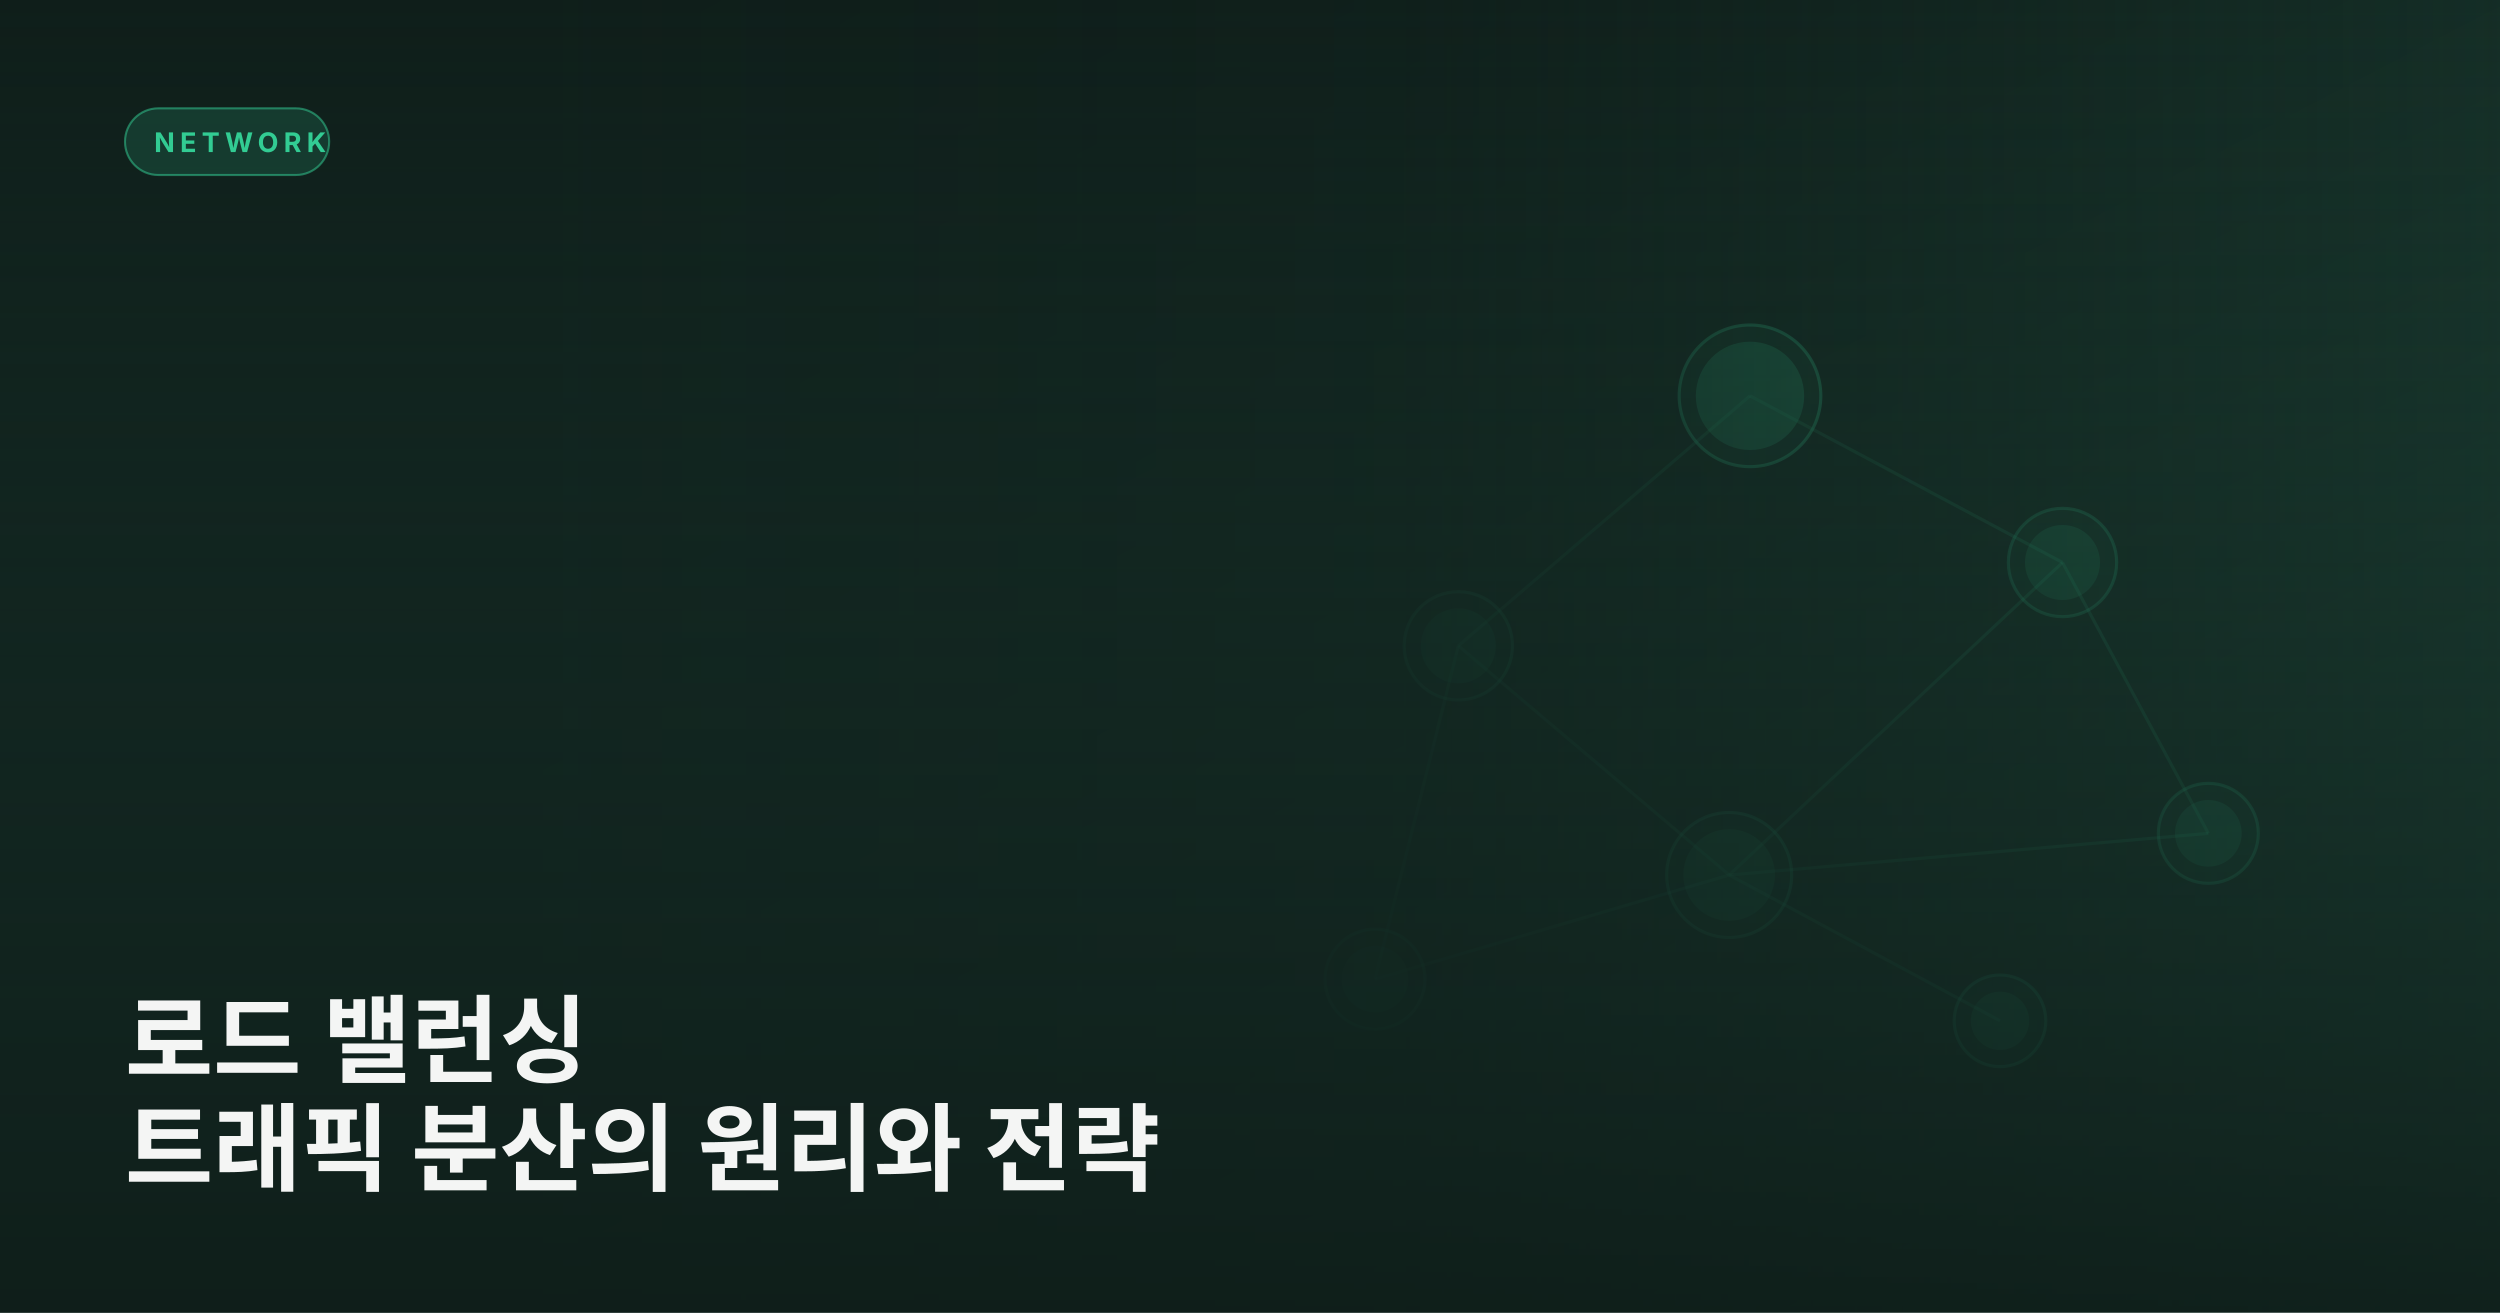
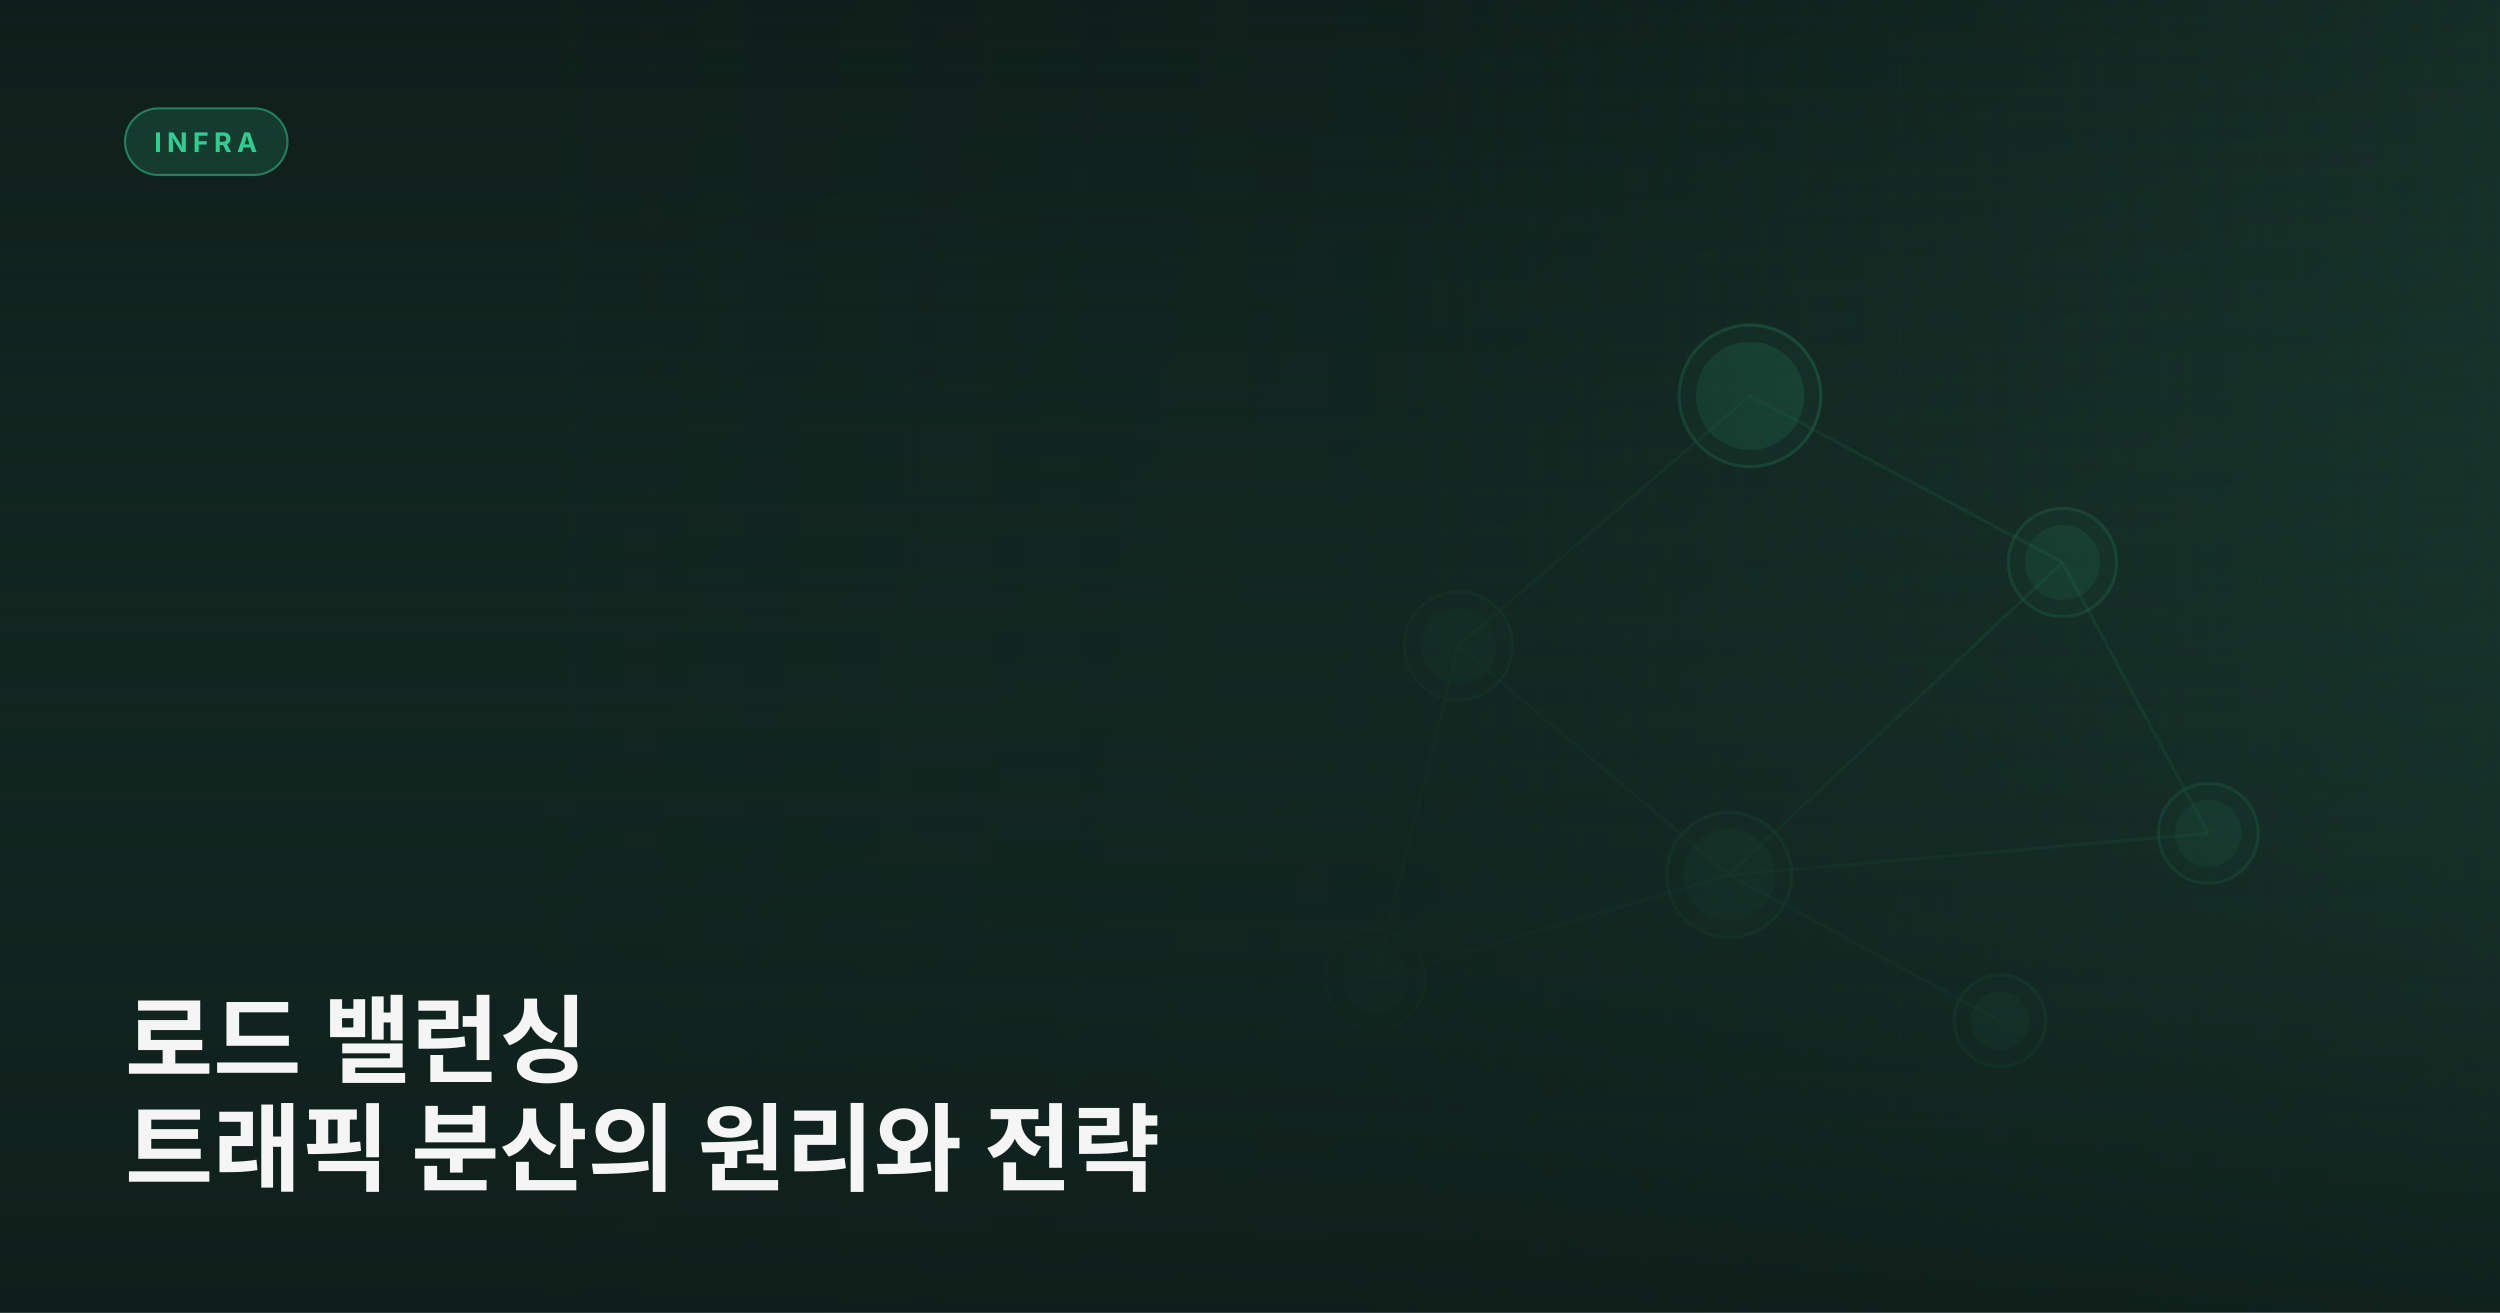
<svg xmlns="http://www.w3.org/2000/svg" width="1200" height="630" viewBox="0 0 1200 630">
  <defs>
    <linearGradient id="bg" x1="0%" y1="0%" x2="100%" y2="100%">
      <stop offset="0%" stop-color="#0f1e1a" />
      <stop offset="100%" stop-color="#1a3d32" />
    </linearGradient>
    <linearGradient id="lf" x1="100%" y1="0%" x2="20%" y2="0%">
      <stop offset="0%" stop-color="#0f1e1a" stop-opacity="0" />
      <stop offset="55%" stop-color="#0f1e1a" stop-opacity="0.82" />
      <stop offset="100%" stop-color="#0f1e1a" stop-opacity="1" />
    </linearGradient>
    <linearGradient id="bf" x1="0%" y1="0%" x2="0%" y2="100%">
      <stop offset="0%" stop-color="#1a3d32" stop-opacity="0" />
      <stop offset="100%" stop-color="#0f1e1a" stop-opacity="0.9" />
    </linearGradient>
  </defs>
  <rect width="1200" height="630" fill="url(#bg)" />
  <line x1="840" y1="190" x2="990" y2="270" stroke="#34d399" stroke-width="1.5" stroke-opacity="0.2" />
  <line x1="840" y1="190" x2="700" y2="310" stroke="#34d399" stroke-width="1.5" stroke-opacity="0.2" />
  <line x1="990" y1="270" x2="1060" y2="400" stroke="#34d399" stroke-width="1.5" stroke-opacity="0.2" />
  <line x1="990" y1="270" x2="830" y2="420" stroke="#34d399" stroke-width="1.5" stroke-opacity="0.2" />
  <line x1="700" y1="310" x2="830" y2="420" stroke="#34d399" stroke-width="1.5" stroke-opacity="0.2" />
  <line x1="1060" y1="400" x2="830" y2="420" stroke="#34d399" stroke-width="1.5" stroke-opacity="0.2" />
  <line x1="830" y1="420" x2="660" y2="470" stroke="#34d399" stroke-width="1.5" stroke-opacity="0.2" />
  <line x1="830" y1="420" x2="960" y2="490" stroke="#34d399" stroke-width="1.5" stroke-opacity="0.2" />
  <line x1="700" y1="310" x2="660" y2="470" stroke="#34d399" stroke-width="1.5" stroke-opacity="0.2" />
  <circle cx="840" cy="190" r="34" fill="#34d399" fill-opacity="0.1" stroke="#34d399" stroke-width="1.5" stroke-opacity="0.5" />
  <circle cx="840" cy="190" r="26" fill="#34d399" fill-opacity="0.35" />
  <circle cx="990" cy="270" r="26" fill="#34d399" fill-opacity="0.07" stroke="#34d399" stroke-width="1.5" stroke-opacity="0.3" />
  <circle cx="990" cy="270" r="18" fill="#34d399" fill-opacity="0.2" />
  <circle cx="700" cy="310" r="26" fill="#34d399" fill-opacity="0.07" stroke="#34d399" stroke-width="1.5" stroke-opacity="0.3" />
  <circle cx="700" cy="310" r="18" fill="#34d399" fill-opacity="0.2" />
  <circle cx="1060" cy="400" r="24" fill="#34d399" fill-opacity="0.07" stroke="#34d399" stroke-width="1.5" stroke-opacity="0.3" />
  <circle cx="1060" cy="400" r="16" fill="#34d399" fill-opacity="0.2" />
  <circle cx="830" cy="420" r="30" fill="#34d399" fill-opacity="0.07" stroke="#34d399" stroke-width="1.5" stroke-opacity="0.3" />
  <circle cx="830" cy="420" r="22" fill="#34d399" fill-opacity="0.2" />
  <circle cx="660" cy="470" r="24" fill="#34d399" fill-opacity="0.07" stroke="#34d399" stroke-width="1.5" stroke-opacity="0.3" />
  <circle cx="660" cy="470" r="16" fill="#34d399" fill-opacity="0.2" />
  <circle cx="960" cy="490" r="22" fill="#34d399" fill-opacity="0.07" stroke="#34d399" stroke-width="1.5" stroke-opacity="0.3" />
  <circle cx="960" cy="490" r="14" fill="#34d399" fill-opacity="0.2" />
  <rect width="1200" height="630" fill="url(#lf)" />
  <rect width="1200" height="630" fill="url(#bf)" />
-   <rect x="60" y="52" width="98" height="32" rx="16" fill="#34d399" fill-opacity="0.15" stroke="#34d399" stroke-width="1" stroke-opacity="0.5" />
-   <text x="74" y="73" font-family="system-ui,-apple-system,Segoe UI,sans-serif" font-size="13" font-weight="700" letter-spacing="2.5" fill="#34d399" fill-opacity="0.95">NETWORK</text>
+   <rect x="60" y="52" width="78" height="32" rx="16" fill="#34d399" fill-opacity="0.15" stroke="#34d399" stroke-width="1" stroke-opacity="0.5" />
+   <text x="74" y="73" font-family="system-ui,-apple-system,Segoe UI,sans-serif" font-size="13" font-weight="700" letter-spacing="2.5" fill="#34d399" fill-opacity="0.95">INFRA</text>
  <text x="60" y="516" font-family="system-ui,-apple-system,Segoe UI,sans-serif" font-size="46" font-weight="800" fill="white" fill-opacity="0.95">로드 밸런싱</text>
  <text x="60" y="568" font-family="system-ui,-apple-system,Segoe UI,sans-serif" font-size="46" font-weight="800" fill="white" fill-opacity="0.95">트래픽 분산의 원리와 전략</text>
</svg>
